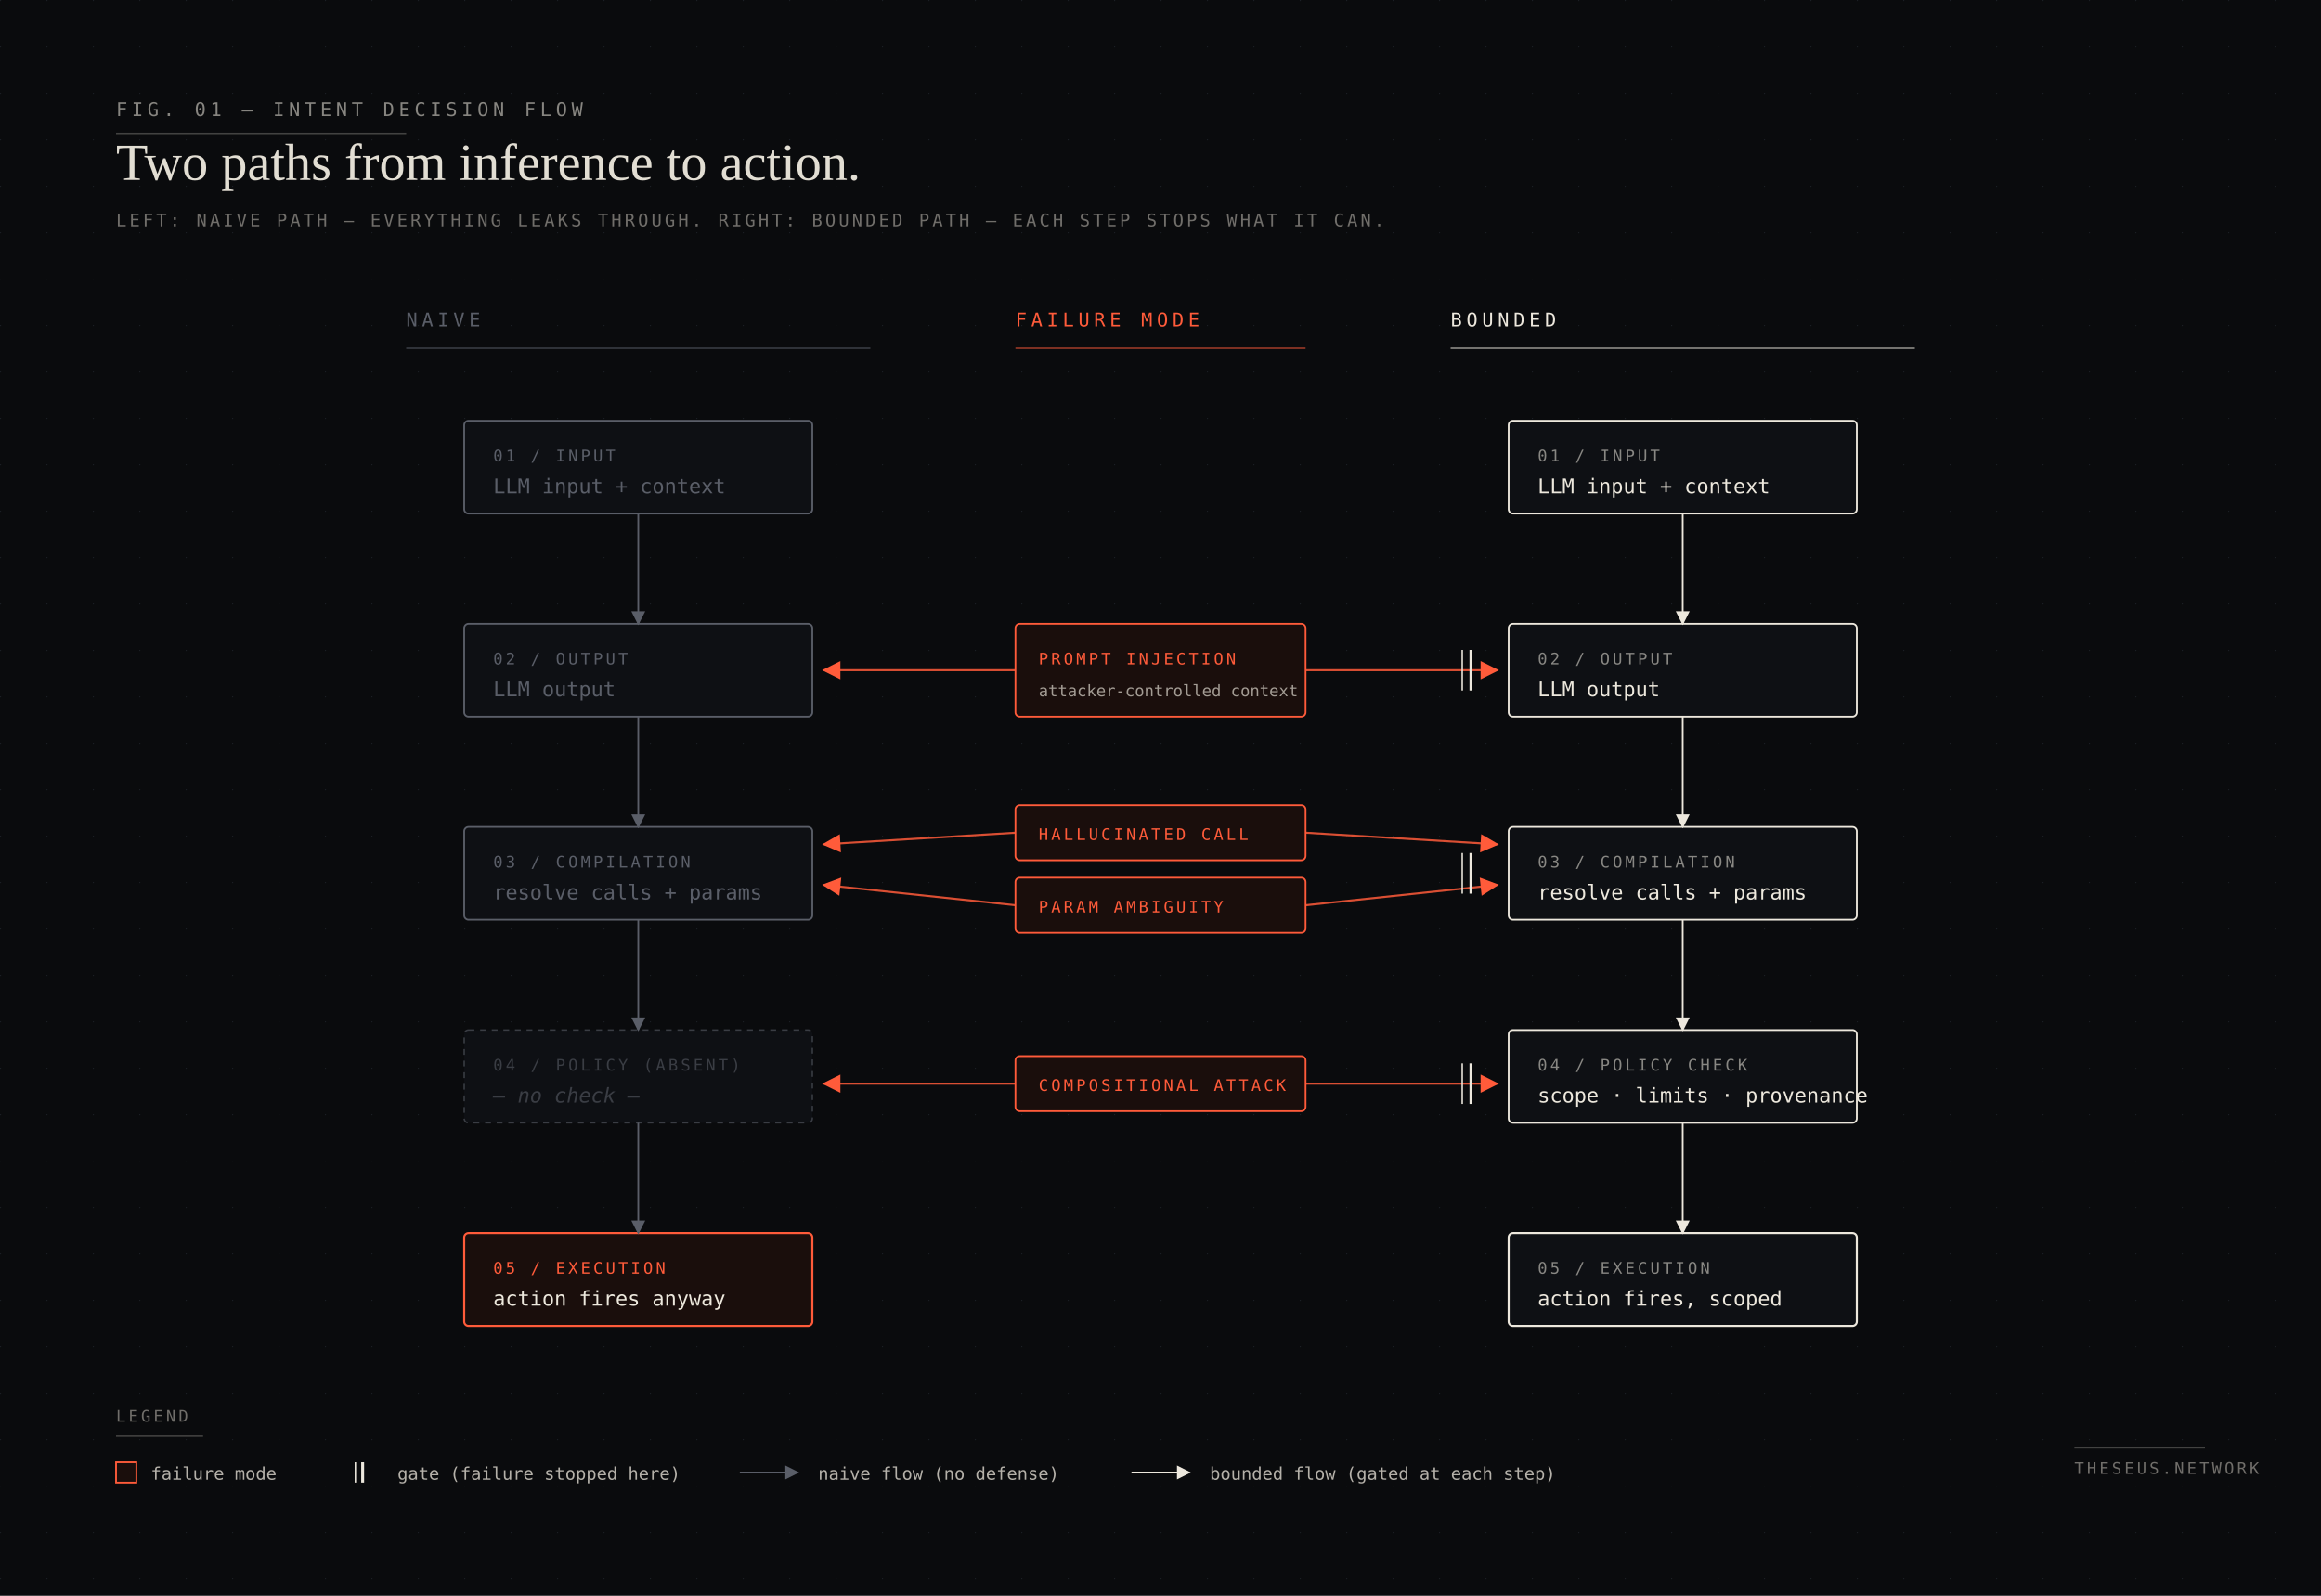
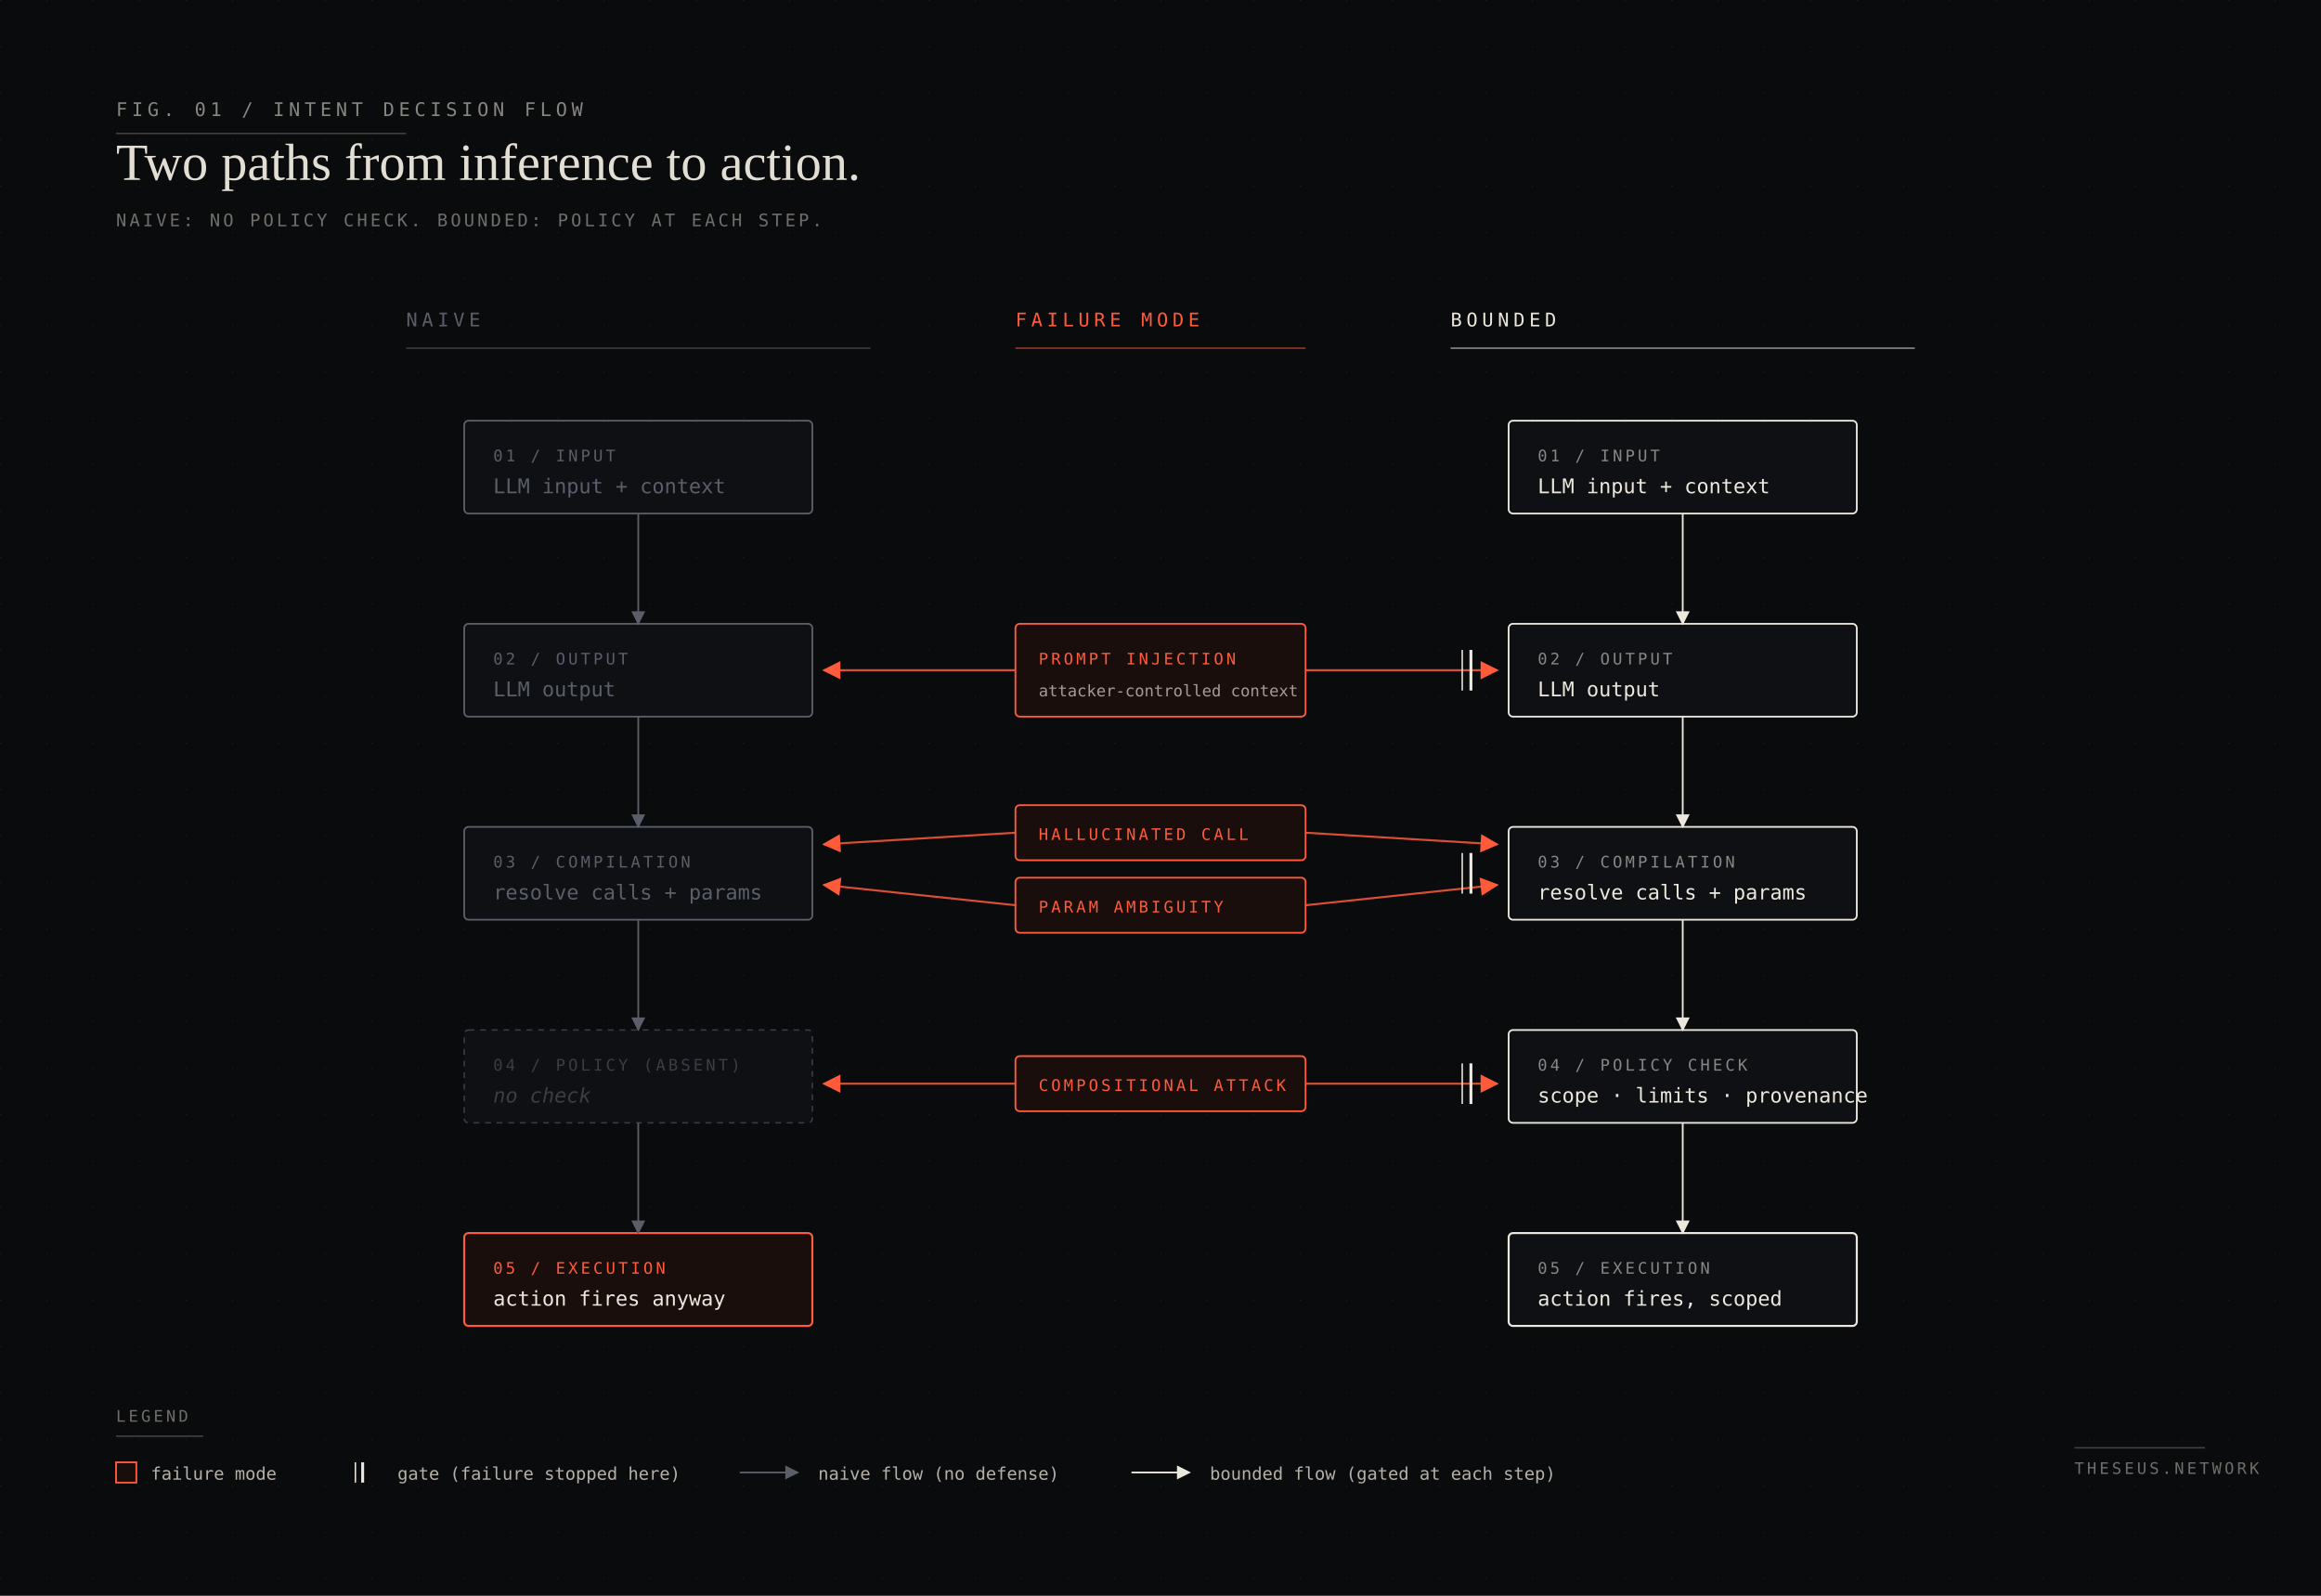
<svg xmlns="http://www.w3.org/2000/svg" viewBox="0 0 1600 1100" width="1600" height="1100">
  <defs>
    <pattern id="dotgridB" x="0" y="0" width="32" height="32" patternUnits="userSpaceOnUse">
      <circle cx="0" cy="0" r="0.8" fill="#1C1F25" />
    </pattern>
    <marker id="arrowWhite" viewBox="0 0 10 10" refX="9" refY="5" markerWidth="8" markerHeight="8" orient="auto-start-reverse">
      <path d="M 0 0 L 10 5 L 0 10 z" fill="#EDE8DD" />
    </marker>
    <marker id="arrowMuted" viewBox="0 0 10 10" refX="9" refY="5" markerWidth="8" markerHeight="8" orient="auto-start-reverse">
      <path d="M 0 0 L 10 5 L 0 10 z" fill="#5A5E68" />
    </marker>
    <marker id="arrowAccent" viewBox="0 0 10 10" refX="9" refY="5" markerWidth="9" markerHeight="9" orient="auto-start-reverse">
      <path d="M 0 0 L 10 5 L 0 10 z" fill="#FF5B3A" />
    </marker>
    <marker id="dotEnd" viewBox="-3 -3 6 6" refX="0" refY="0" markerWidth="6" markerHeight="6">
      <circle cx="0" cy="0" r="2.2" fill="#FF5B3A" />
    </marker>
  </defs>
  <rect width="1600" height="1100" fill="#0A0B0D" />
  <rect width="1600" height="1100" fill="url(#dotgridB)" />
  <g font-family="ui-monospace, 'IBM Plex Mono', 'JetBrains Mono', monospace" fill="#EDE8DD">
-     <text x="80" y="80" font-size="13" letter-spacing="3" fill-opacity="0.55">FIG. 01 — INTENT DECISION FLOW</text>
+     <text x="80" y="80" font-size="13" letter-spacing="3" fill-opacity="0.55">FIG. 01 / INTENT DECISION FLOW</text>
    <line x1="80" y1="92" x2="280" y2="92" stroke="#EDE8DD" stroke-opacity="0.25" />
    <text x="80" y="124" font-family="'Fraunces', 'Times New Roman', Georgia, serif" font-size="36" font-weight="300" fill-opacity="0.95">
      Two paths from inference to action.
    </text>
    <text x="80" y="156" font-size="12" letter-spacing="2" fill-opacity="0.45">
-       LEFT: NAIVE PATH — EVERYTHING LEAKS THROUGH.    RIGHT: BOUNDED PATH — EACH STEP STOPS WHAT IT CAN.
+       NAIVE: NO POLICY CHECK.    BOUNDED: POLICY AT EACH STEP.
    </text>
  </g>
  <g font-family="ui-monospace, 'IBM Plex Mono', 'JetBrains Mono', monospace">
    <text x="280" y="225" font-size="13" letter-spacing="3" fill="#5A5E68">NAIVE</text>
    <line x1="280" y1="240" x2="600" y2="240" stroke="#5A5E68" stroke-width="1" stroke-opacity="0.6" />
    <text x="1000" y="225" font-size="13" letter-spacing="3" fill="#EDE8DD">BOUNDED</text>
    <line x1="1000" y1="240" x2="1320" y2="240" stroke="#EDE8DD" stroke-width="1" stroke-opacity="0.6" />
    <text x="700" y="225" font-size="13" letter-spacing="3" fill="#FF5B3A">FAILURE MODE</text>
    <line x1="700" y1="240" x2="900" y2="240" stroke="#FF5B3A" stroke-width="1" stroke-opacity="0.6" />
  </g>
  <g font-family="ui-monospace, 'IBM Plex Mono', 'JetBrains Mono', monospace">
    <rect x="320" y="290" width="240" height="64" rx="3" fill="#0E1014" stroke="#5A5E68" stroke-width="1.2" />
    <text x="340" y="318" font-size="11" letter-spacing="2" fill="#5A5E68">01 / INPUT</text>
    <text x="340" y="340" font-size="14" fill="#5A5E68">LLM input + context</text>
    <rect x="1040" y="290" width="240" height="64" rx="3" fill="#0E1014" stroke="#EDE8DD" stroke-width="1.2" />
    <text x="1060" y="318" font-size="11" letter-spacing="2" fill="#EDE8DD" fill-opacity="0.55">01 / INPUT</text>
    <text x="1060" y="340" font-size="14" fill="#EDE8DD">LLM input + context</text>
  </g>
  <g font-family="ui-monospace, 'IBM Plex Mono', 'JetBrains Mono', monospace">
    <rect x="320" y="430" width="240" height="64" rx="3" fill="#0E1014" stroke="#5A5E68" stroke-width="1.2" />
    <text x="340" y="458" font-size="11" letter-spacing="2" fill="#5A5E68">02 / OUTPUT</text>
    <text x="340" y="480" font-size="14" fill="#5A5E68">LLM output</text>
    <rect x="1040" y="430" width="240" height="64" rx="3" fill="#0E1014" stroke="#EDE8DD" stroke-width="1.2" />
    <text x="1060" y="458" font-size="11" letter-spacing="2" fill="#EDE8DD" fill-opacity="0.55">02 / OUTPUT</text>
    <text x="1060" y="480" font-size="14" fill="#EDE8DD">LLM output</text>
    <g transform="translate(700 430)">
      <rect x="0" y="0" width="200" height="64" rx="3" fill="#1A0E0C" stroke="#FF5B3A" stroke-width="1.2" />
      <text x="16" y="28" font-size="11" letter-spacing="2" fill="#FF5B3A">PROMPT INJECTION</text>
      <text x="16" y="50" font-size="11" fill="#EDE8DD" fill-opacity="0.65">attacker-controlled context</text>
    </g>
    <line x1="700" y1="462" x2="568" y2="462" stroke="#FF5B3A" stroke-width="1.4" stroke-opacity="0.85" marker-end="url(#arrowAccent)" />
    <line x1="900" y1="462" x2="1032" y2="462" stroke="#FF5B3A" stroke-width="1.4" stroke-opacity="0.85" marker-end="url(#arrowAccent)" />
    <g transform="translate(1014 462)">
      <line x1="0" y1="-14" x2="0" y2="14" stroke="#EDE8DD" stroke-width="2" />
      <line x1="-6" y1="-14" x2="-6" y2="14" stroke="#EDE8DD" stroke-width="1" />
    </g>
  </g>
  <g font-family="ui-monospace, 'IBM Plex Mono', 'JetBrains Mono', monospace">
    <rect x="320" y="570" width="240" height="64" rx="3" fill="#0E1014" stroke="#5A5E68" stroke-width="1.2" />
    <text x="340" y="598" font-size="11" letter-spacing="2" fill="#5A5E68">03 / COMPILATION</text>
    <text x="340" y="620" font-size="14" fill="#5A5E68">resolve calls + params</text>
    <rect x="1040" y="570" width="240" height="64" rx="3" fill="#0E1014" stroke="#EDE8DD" stroke-width="1.2" />
    <text x="1060" y="598" font-size="11" letter-spacing="2" fill="#EDE8DD" fill-opacity="0.55">03 / COMPILATION</text>
    <text x="1060" y="620" font-size="14" fill="#EDE8DD">resolve calls + params</text>
    <g transform="translate(700 555)">
      <rect x="0" y="0" width="200" height="38" rx="3" fill="#1A0E0C" stroke="#FF5B3A" stroke-width="1.2" />
      <text x="16" y="24" font-size="11" letter-spacing="2" fill="#FF5B3A">HALLUCINATED CALL</text>
    </g>
    <g transform="translate(700 605)">
      <rect x="0" y="0" width="200" height="38" rx="3" fill="#1A0E0C" stroke="#FF5B3A" stroke-width="1.2" />
      <text x="16" y="24" font-size="11" letter-spacing="2" fill="#FF5B3A">PARAM AMBIGUITY</text>
    </g>
    <line x1="700" y1="574" x2="568" y2="582" stroke="#FF5B3A" stroke-width="1.4" stroke-opacity="0.85" marker-end="url(#arrowAccent)" />
    <line x1="700" y1="624" x2="568" y2="610" stroke="#FF5B3A" stroke-width="1.4" stroke-opacity="0.85" marker-end="url(#arrowAccent)" />
    <line x1="900" y1="574" x2="1032" y2="582" stroke="#FF5B3A" stroke-width="1.4" stroke-opacity="0.85" marker-end="url(#arrowAccent)" />
    <line x1="900" y1="624" x2="1032" y2="610" stroke="#FF5B3A" stroke-width="1.4" stroke-opacity="0.85" marker-end="url(#arrowAccent)" />
    <g transform="translate(1014 602)">
      <line x1="0" y1="-14" x2="0" y2="14" stroke="#EDE8DD" stroke-width="2" />
      <line x1="-6" y1="-14" x2="-6" y2="14" stroke="#EDE8DD" stroke-width="1" />
    </g>
  </g>
  <g font-family="ui-monospace, 'IBM Plex Mono', 'JetBrains Mono', monospace">
    <rect x="320" y="710" width="240" height="64" rx="3" fill="#0E1014" stroke="#3A3D44" stroke-width="1" stroke-dasharray="4 4" />
    <text x="340" y="738" font-size="11" letter-spacing="2" fill="#3A3D44">04 / POLICY (ABSENT)</text>
-     <text x="340" y="760" font-size="14" fill="#3A3D44" font-style="italic">— no check —</text>
+     <text x="340" y="760" font-size="14" fill="#3A3D44" font-style="italic">no check</text>
    <rect x="1040" y="710" width="240" height="64" rx="3" fill="#0E1014" stroke="#EDE8DD" stroke-width="1.2" />
    <text x="1060" y="738" font-size="11" letter-spacing="2" fill="#EDE8DD" fill-opacity="0.55">04 / POLICY CHECK</text>
    <text x="1060" y="760" font-size="14" fill="#EDE8DD">scope · limits · provenance</text>
    <g transform="translate(700 728)">
      <rect x="0" y="0" width="200" height="38" rx="3" fill="#1A0E0C" stroke="#FF5B3A" stroke-width="1.2" />
      <text x="16" y="24" font-size="11" letter-spacing="2" fill="#FF5B3A">COMPOSITIONAL ATTACK</text>
    </g>
    <line x1="700" y1="747" x2="568" y2="747" stroke="#FF5B3A" stroke-width="1.4" stroke-opacity="0.85" marker-end="url(#arrowAccent)" />
    <line x1="900" y1="747" x2="1032" y2="747" stroke="#FF5B3A" stroke-width="1.4" stroke-opacity="0.85" marker-end="url(#arrowAccent)" />
    <g transform="translate(1014 747)">
      <line x1="0" y1="-14" x2="0" y2="14" stroke="#EDE8DD" stroke-width="2" />
      <line x1="-6" y1="-14" x2="-6" y2="14" stroke="#EDE8DD" stroke-width="1" />
    </g>
  </g>
  <g font-family="ui-monospace, 'IBM Plex Mono', 'JetBrains Mono', monospace">
    <rect x="320" y="850" width="240" height="64" rx="3" fill="#1A0E0C" stroke="#FF5B3A" stroke-width="1.4" />
    <text x="340" y="878" font-size="11" letter-spacing="2" fill="#FF5B3A">05 / EXECUTION</text>
    <text x="340" y="900" font-size="14" fill="#EDE8DD">action fires anyway</text>
    <rect x="1040" y="850" width="240" height="64" rx="3" fill="#0E1014" stroke="#EDE8DD" stroke-width="1.4" />
    <text x="1060" y="878" font-size="11" letter-spacing="2" fill="#EDE8DD" fill-opacity="0.55">05 / EXECUTION</text>
    <text x="1060" y="900" font-size="14" fill="#EDE8DD">action fires, scoped</text>
  </g>
  <g>
    <line x1="440" y1="354" x2="440" y2="430" stroke="#5A5E68" stroke-width="1.2" marker-end="url(#arrowMuted)" />
    <line x1="440" y1="494" x2="440" y2="570" stroke="#5A5E68" stroke-width="1.2" marker-end="url(#arrowMuted)" />
    <line x1="440" y1="634" x2="440" y2="710" stroke="#5A5E68" stroke-width="1.2" marker-end="url(#arrowMuted)" />
    <line x1="440" y1="774" x2="440" y2="850" stroke="#5A5E68" stroke-width="1.2" marker-end="url(#arrowMuted)" />
    <line x1="1160" y1="354" x2="1160" y2="430" stroke="#EDE8DD" stroke-width="1.2" marker-end="url(#arrowWhite)" />
    <line x1="1160" y1="494" x2="1160" y2="570" stroke="#EDE8DD" stroke-width="1.2" marker-end="url(#arrowWhite)" />
    <line x1="1160" y1="634" x2="1160" y2="710" stroke="#EDE8DD" stroke-width="1.2" marker-end="url(#arrowWhite)" />
    <line x1="1160" y1="774" x2="1160" y2="850" stroke="#EDE8DD" stroke-width="1.2" marker-end="url(#arrowWhite)" />
  </g>
  <g transform="translate(80 980)" font-family="ui-monospace, 'IBM Plex Mono', 'JetBrains Mono', monospace">
    <text x="0" y="0" font-size="11" letter-spacing="2" fill="#EDE8DD" fill-opacity="0.45">LEGEND</text>
    <line x1="0" y1="10" x2="60" y2="10" stroke="#EDE8DD" stroke-opacity="0.25" />
    <rect x="0" y="28" width="14" height="14" fill="#1A0E0C" stroke="#FF5B3A" stroke-width="1.2" />
    <text x="24" y="40" font-size="12" fill="#EDE8DD" fill-opacity="0.75">failure mode</text>
    <g transform="translate(170 35)">
      <line x1="0" y1="-7" x2="0" y2="7" stroke="#EDE8DD" stroke-width="2" />
      <line x1="-5" y1="-7" x2="-5" y2="7" stroke="#EDE8DD" stroke-width="1" />
    </g>
    <text x="194" y="40" font-size="12" fill="#EDE8DD" fill-opacity="0.75">gate (failure stopped here)</text>
    <line x1="430" y1="35" x2="470" y2="35" stroke="#5A5E68" stroke-width="1.2" marker-end="url(#arrowMuted)" />
    <text x="484" y="40" font-size="12" fill="#EDE8DD" fill-opacity="0.75">naive flow (no defense)</text>
    <line x1="700" y1="35" x2="740" y2="35" stroke="#EDE8DD" stroke-width="1.2" marker-end="url(#arrowWhite)" />
    <text x="754" y="40" font-size="12" fill="#EDE8DD" fill-opacity="0.75">bounded flow (gated at each step)</text>
  </g>
  <g transform="translate(1430 1010)" font-family="ui-monospace, 'IBM Plex Mono', 'JetBrains Mono', monospace" fill="#EDE8DD" fill-opacity="0.45">
    <line x1="0" y1="-12" x2="90" y2="-12" stroke="#EDE8DD" stroke-opacity="0.25" />
    <text x="0" y="6" font-size="11" letter-spacing="2">THESEUS.NETWORK</text>
  </g>
</svg>
